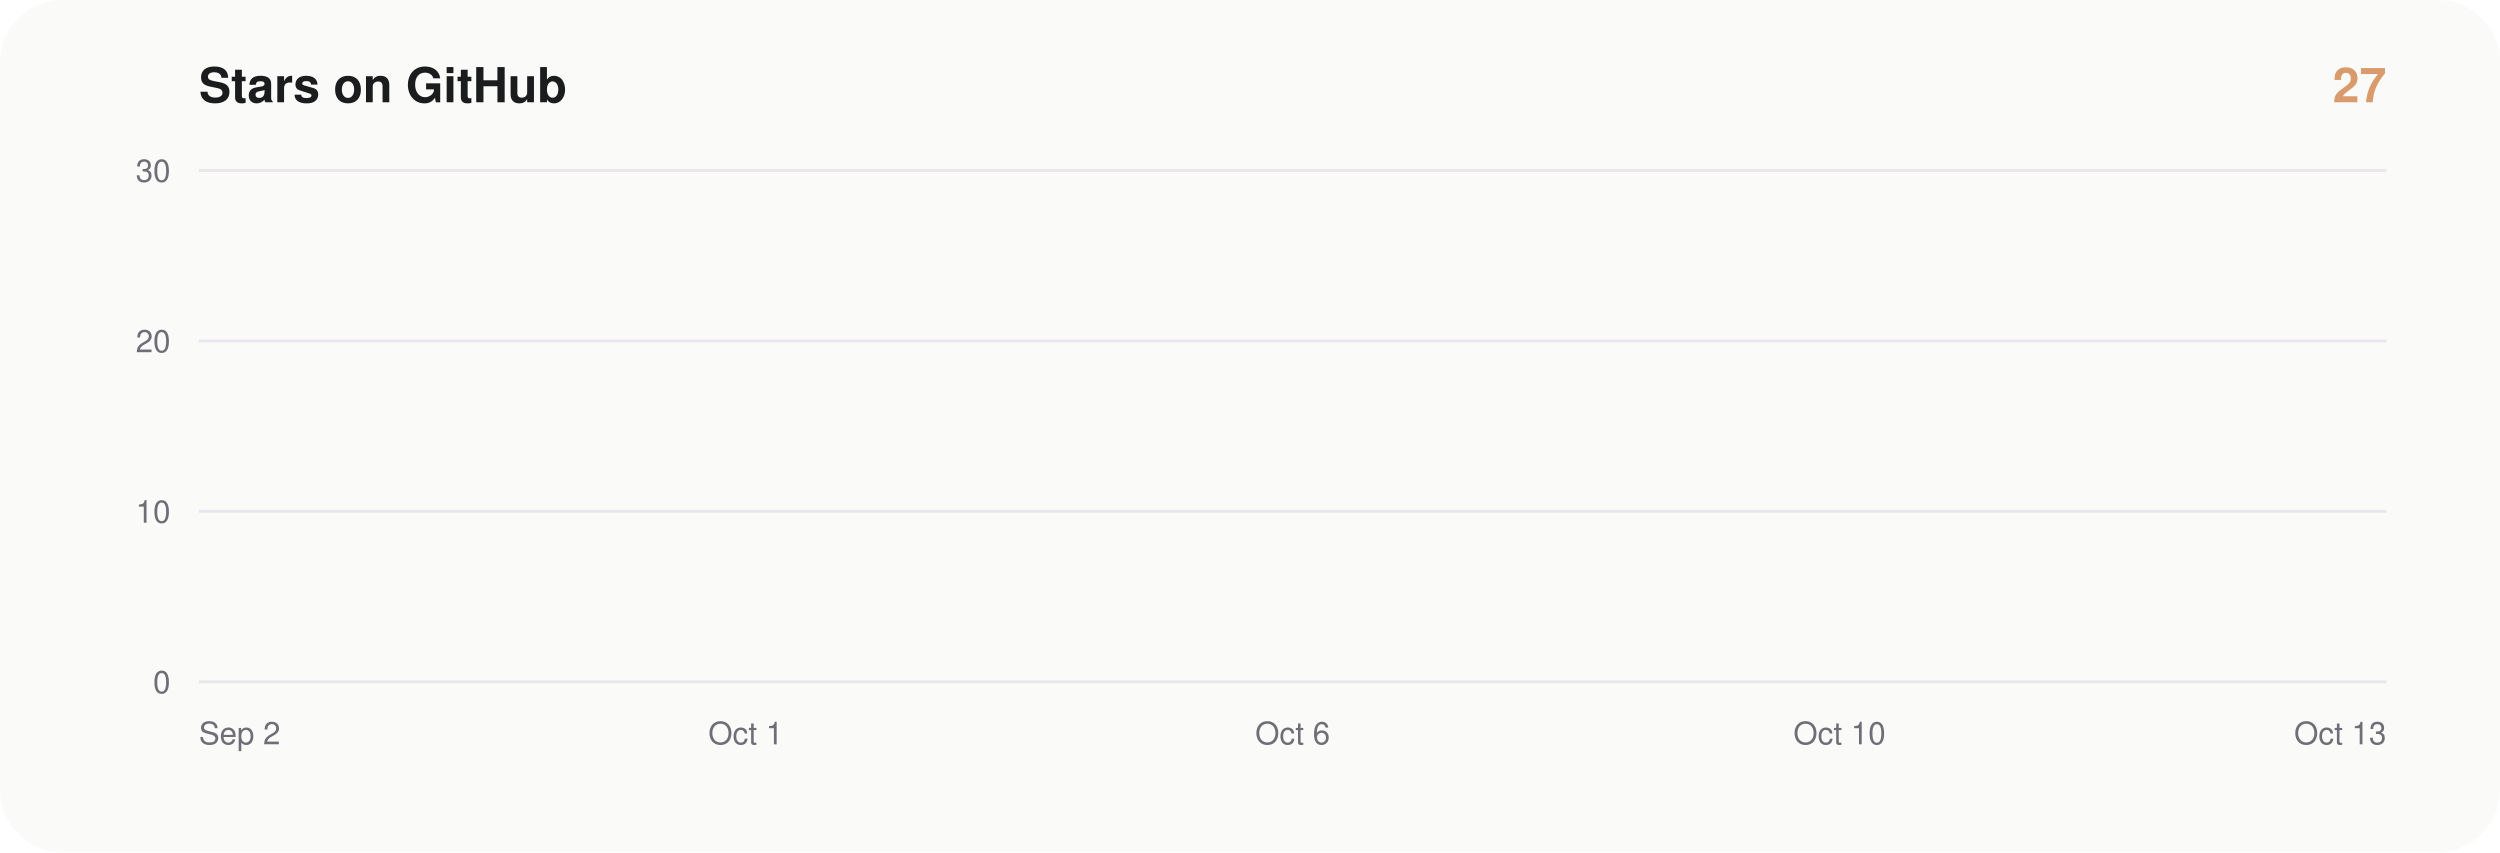
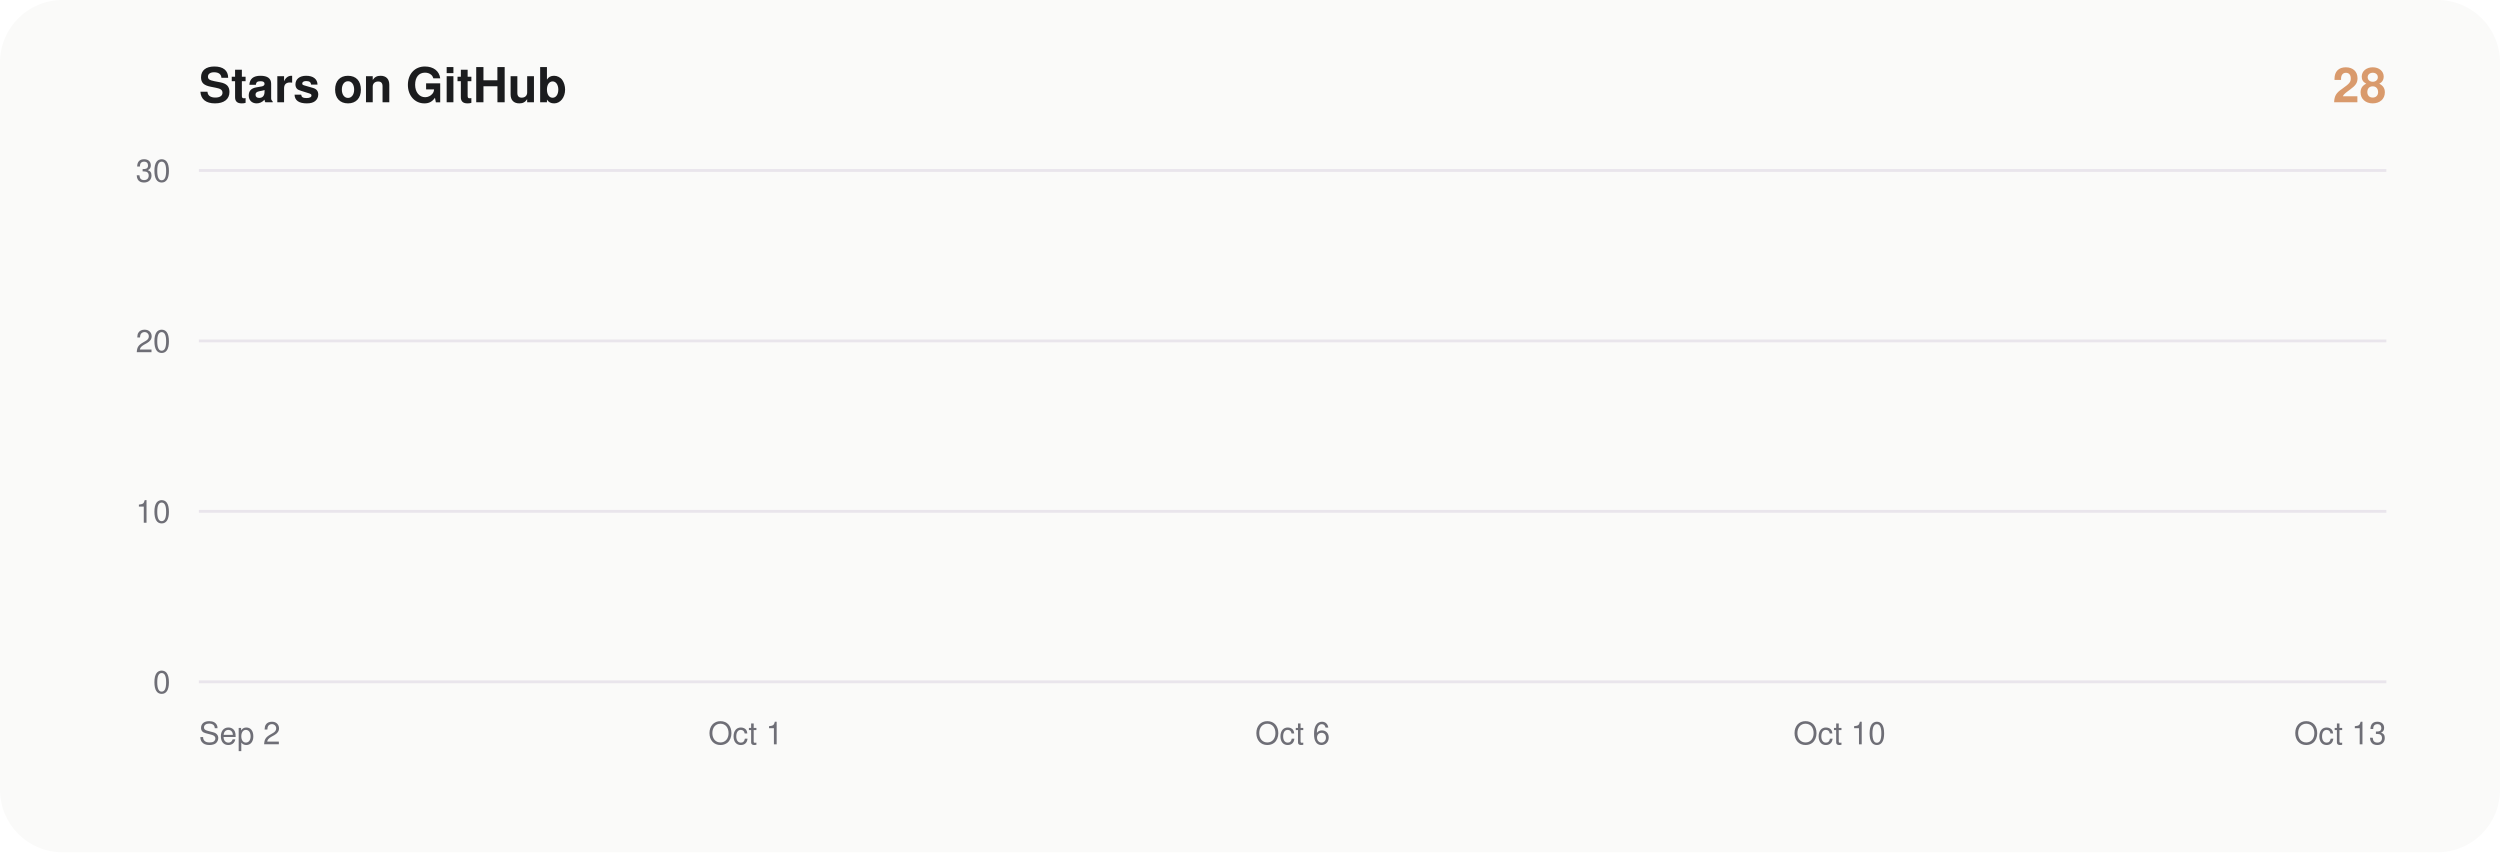
<svg xmlns="http://www.w3.org/2000/svg" width="880" height="300" viewBox="0 0 880 300">
  <style>text{font-family:-apple-system,Segoe UI,Helvetica,Arial,sans-serif}.l{stroke-dasharray:2400;stroke-dashoffset:2400;animation:d 1.6s cubic-bezier(.2,.8,.2,1) forwards}.a{opacity:0;animation:f .8s .6s ease forwards}@keyframes d{to{stroke-dashoffset:0}}@keyframes f{to{opacity:1}}@media (prefers-reduced-motion:reduce){.l{animation:none;stroke-dashoffset:0}.a{animation:none;opacity:1}}</style>
  <defs>
    <linearGradient id="g" x1="0" y1="0" x2="0" y2="1">
      <stop offset="0" stop-color="#D99A6C" stop-opacity=".28" />
      <stop offset="1" stop-color="#D99A6C" stop-opacity="0" />
    </linearGradient>
  </defs>
  <rect width="880" height="300" rx="22" fill="#FAFAF9" />
  <text x="70" y="36" font-size="17" font-weight="650" fill="#1B1C1E">Stars on GitHub</text>
-   <text x="840" y="36" font-size="17" font-weight="650" fill="#D99A6C" text-anchor="end">27</text>
+   <text x="840" y="36" font-size="17" font-weight="650" fill="#D99A6C" text-anchor="end">28</text>
  <line x1="70" x2="840" y1="240.0" y2="240.0" stroke="#E9E5EC" />
  <text x="60" y="244.0" font-size="11" fill="#6E6E76" text-anchor="end">0</text>
  <line x1="70" x2="840" y1="180.0" y2="180.0" stroke="#E9E5EC" />
  <text x="60" y="184.0" font-size="11" fill="#6E6E76" text-anchor="end">10</text>
  <line x1="70" x2="840" y1="120.0" y2="120.0" stroke="#E9E5EC" />
  <text x="60" y="124.0" font-size="11" fill="#6E6E76" text-anchor="end">20</text>
  <line x1="70" x2="840" y1="60.0" y2="60.0" stroke="#E9E5EC" />
  <text x="60" y="64.0" font-size="11" fill="#6E6E76" text-anchor="end">30</text>
  <text x="70.0" y="262" font-size="11" fill="#6E6E76" text-anchor="start">Sep 2</text>
  <text x="262.5" y="262" font-size="11" fill="#6E6E76" text-anchor="middle">Oct 1</text>
  <text x="455.0" y="262" font-size="11" fill="#6E6E76" text-anchor="middle">Oct 6</text>
  <text x="647.5" y="262" font-size="11" fill="#6E6E76" text-anchor="middle">Oct 10</text>
  <text x="840.0" y="262" font-size="11" fill="#6E6E76" text-anchor="end">Oct 13</text>
-   <path class="a" d="M70.0,240.0 H70.0 V234.0 H70.2 V228.0 H70.2 V222.0 H241.3 V216.0 H267.7 V210.0 H776.9 V204.0 H778.5 V198.0 H780.6 V192.0 H781.5 V186.0 H785.8 V180.0 H786.6 V174.0 H787.8 V168.0 H793.1 V162.0 H795.6 V156.0 H797.7 V150.0 H802.7 V144.0 H803.8 V138.0 H805.3 V132.0 H810.6 V126.0 H813.2 V120.0 H816.1 V114.0 H818.4 V108.0 H818.6 V102.0 H818.8 V96.0 H826.1 V90.0 H828.0 V84.0 H840.0 V78.0 H840.0 V240.0 Z" fill="url(#g)" />
-   <path class="l" d="M70.0,240.0 H70.0 V234.0 H70.2 V228.0 H70.2 V222.0 H241.3 V216.0 H267.7 V210.0 H776.9 V204.0 H778.5 V198.0 H780.6 V192.0 H781.5 V186.0 H785.8 V180.0 H786.6 V174.0 H787.8 V168.0 H793.1 V162.0 H795.6 V156.0 H797.7 V150.0 H802.7 V144.0 H803.8 V138.0 H805.3 V132.0 H810.6 V126.0 H813.2 V120.0 H816.1 V114.0 H818.4 V108.0 H818.6 V102.0 H818.8 V96.0 H826.1 V90.0 H828.0 V84.0 H840.0 V78.0 H840.0" fill="none" stroke="#D99A6C" stroke-width="2.5" stroke-linejoin="round" stroke-linecap="round" />
-   <circle class="a" cx="840.0" cy="78.0" r="4.5" fill="#D99A6C" />
+   <path class="a" d="M70.0,240.0 H70.0 V234.0 H70.2 V228.0 H70.2 V222.0 H241.0 V216.0 H267.3 V210.0 H775.7 V204.0 H777.3 V198.0 H779.3 V192.0 H780.3 V186.0 H784.5 V180.0 H785.4 V174.0 H786.6 V168.0 H791.8 V162.0 H794.3 V156.0 H796.5 V150.0 H801.4 V144.0 H802.5 V138.0 H804.0 V132.0 H809.3 V126.0 H811.9 V120.0 H814.8 V114.0 H817.1 V108.0 H817.3 V102.0 H817.5 V96.0 H824.7 V90.0 H826.7 V84.0 H838.6 V78.0 H840.0 V72.0 H840.0 V240.0 Z" fill="url(#g)" />
+   <path class="l" d="M70.0,240.0 H70.0 V234.0 H70.2 V228.0 H70.2 V222.0 H241.0 V216.0 H267.3 V210.0 H775.7 V204.0 H777.3 V198.0 H779.3 V192.0 H780.3 V186.0 H784.5 V180.0 H785.4 V174.0 H786.6 V168.0 H791.8 V162.0 H794.3 V156.0 H796.5 V150.0 H801.4 V144.0 H802.5 V138.0 H804.0 V132.0 H809.3 V126.0 H811.9 V120.0 H814.8 V114.0 H817.1 V108.0 H817.3 V102.0 H817.5 V96.0 H824.7 V90.0 H826.7 V84.0 H838.6 V78.0 H840.0 V72.0 H840.0" fill="none" stroke="#D99A6C" stroke-width="2.5" stroke-linejoin="round" stroke-linecap="round" />
+   <circle class="a" cx="840.0" cy="72.0" r="4.5" fill="#D99A6C" />
</svg>
